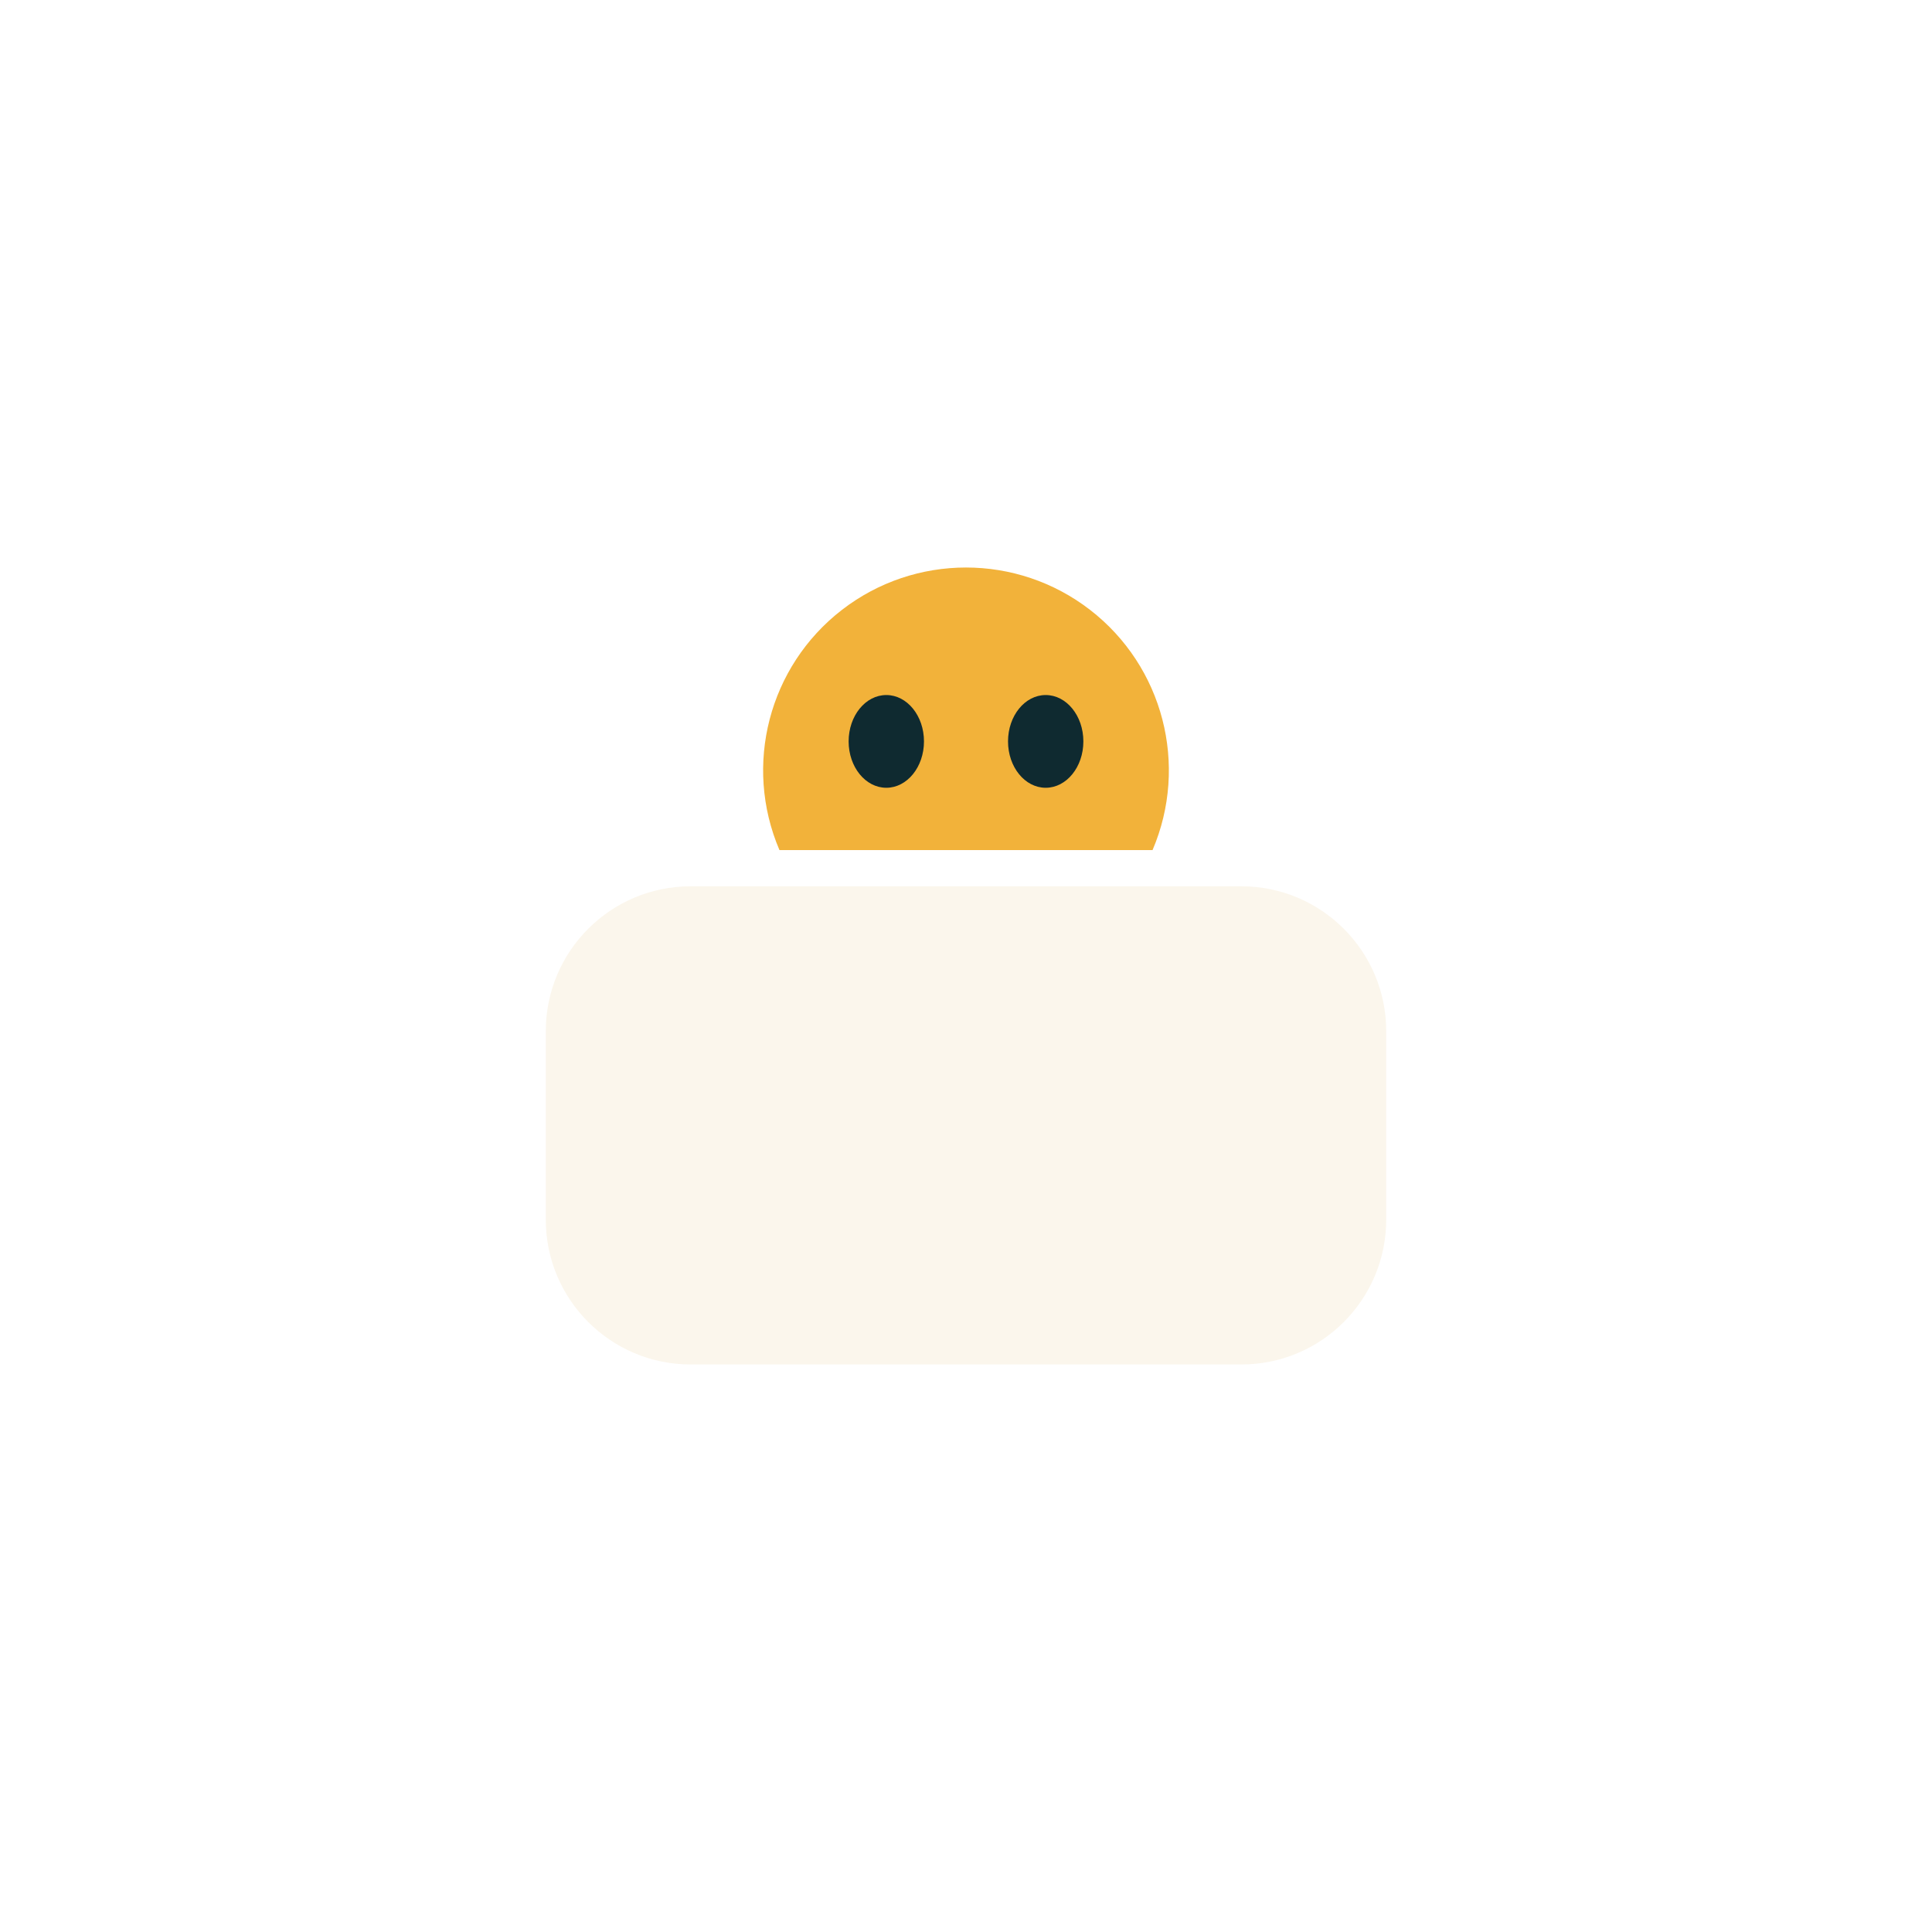
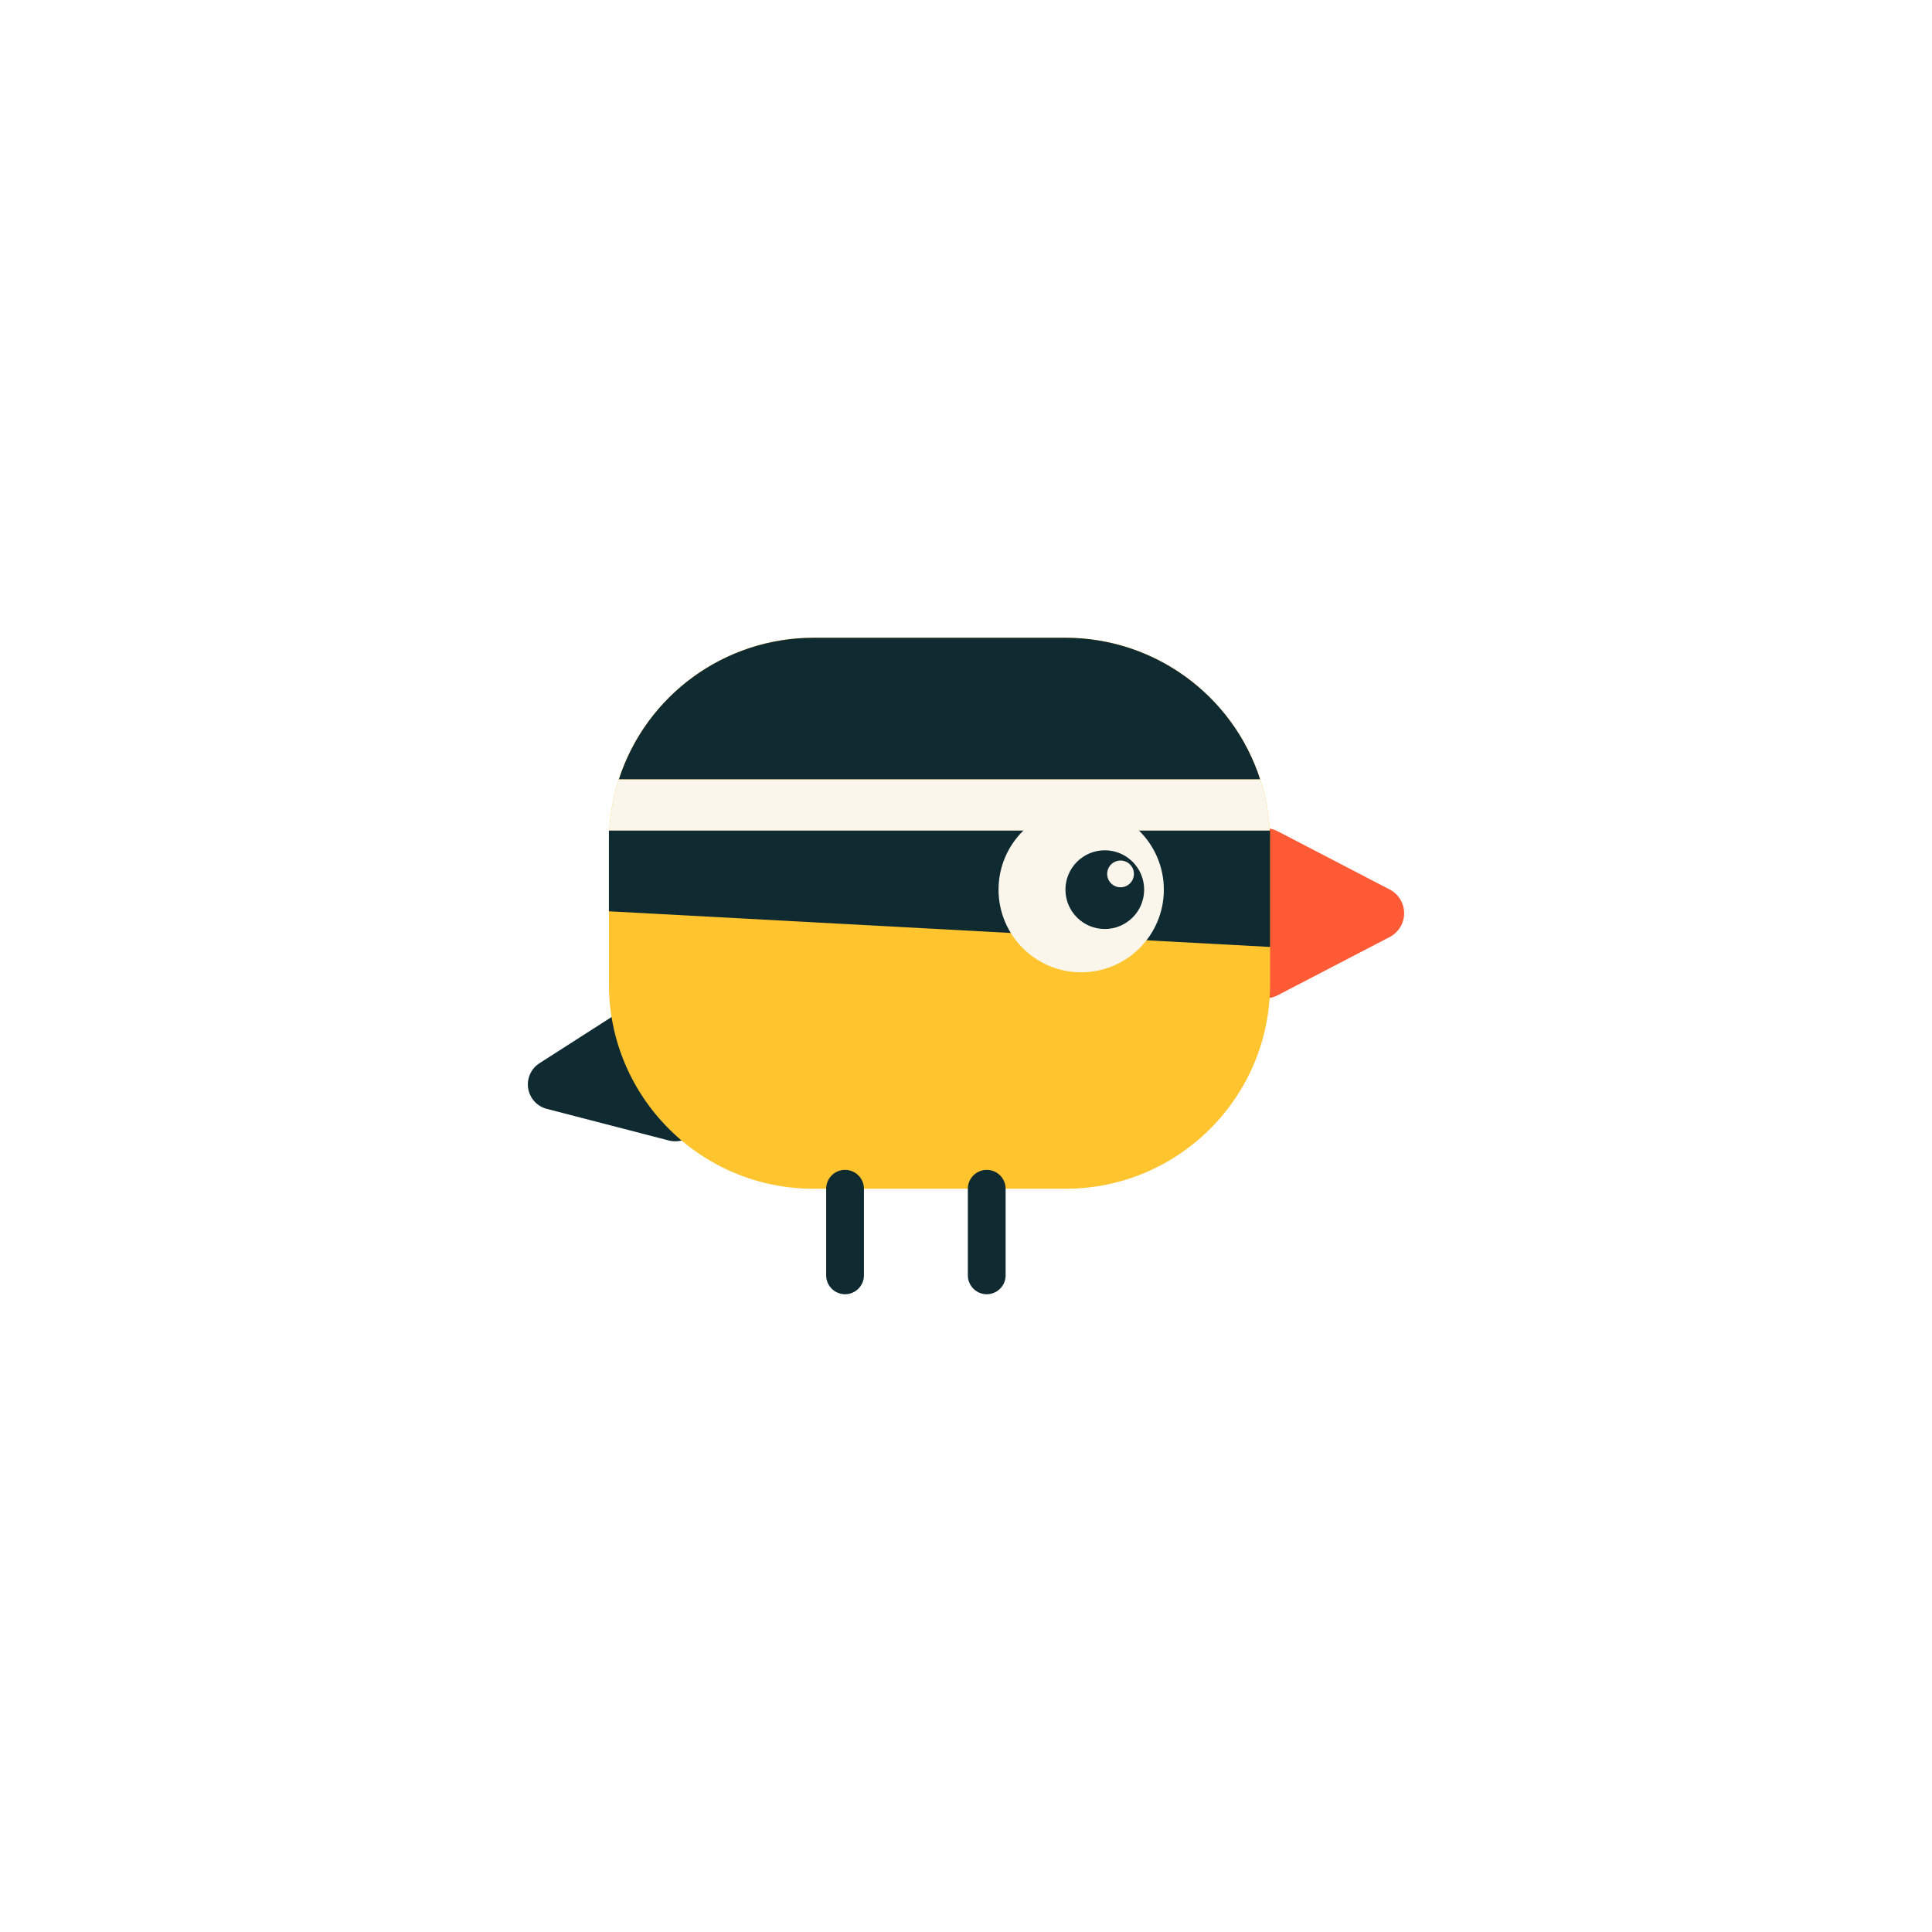
<svg xmlns="http://www.w3.org/2000/svg" viewBox="0 0 108 108" width="108" height="108" role="img" aria-label="Telinha Segura">
-   <g transform="translate(28.08 27.675) scale(0.81)">
-     <path fill="#FBF6EC" d="M13 27H51A10 10 0 0 1 61 37V50A10 10 0 0 1 51 60H13A10 10 0 0 1 3 50V37A10 10 0 0 1 13 27Z" />
-     <path fill="#F2B23A" d="M19.126 24.5A14 14 0 1 1 44.874 24.5Z" />
-     <ellipse fill="#0F2A30" cx="26.5" cy="17" rx="2.6" ry="3.2" />
-     <ellipse fill="#0F2A30" cx="37.5" cy="17" rx="2.6" ry="3.2" />
+   <g transform="translate(27.879 26.852) scale(0.44)">
+     <polygon fill="#0F2A30" stroke="#0F2A30" stroke-width="6.4" stroke-linejoin="round" points="21.25 67.55 6.9 76.75 22.42 80.77" />
+     <polygon fill="#FF5A36" stroke="#FF5A36" stroke-width="6.8" stroke-linejoin="round" points="97.4 47.6 111.63 55 97.4 62.4" />
+     <path fill="#FFC42E" d="M40 20H72A26 26 0 0 1 98 46V64A26 26 0 0 1 72 90H40A26 26 0 0 1 14 64V46A26 26 0 0 1 40 20Z" />
+     <path fill="#0F2A30" d="M15.261 38A26 26 0 0 1 40 20H72A26 26 0 0 1 96.739 38Z" />
+     <path fill="#FBF6EC" d="M15.261 38H96.739A26 26 0 0 1 97.957 44.5H14.043A26 26 0 0 1 15.261 38Z" />
+     <polygon fill="#0F2A30" points="14 44.5 98 44.5 98 59.28 14 54.75" />
+     <rect fill="#0F2A30" x="41.6" y="87.6" width="4.8" height="15.8" rx="2.4" />
+     <rect fill="#0F2A30" x="59.6" y="87.6" width="4.8" height="15.8" rx="2.4" />
+     <circle fill="#FBF6EC" cx="74" cy="52" r="10.5" />
+     <circle fill="#0F2A30" cx="77" cy="52" r="5" />
+     <circle fill="#FBF6EC" cx="79" cy="50" r="1.7" />
  </g>
</svg>
